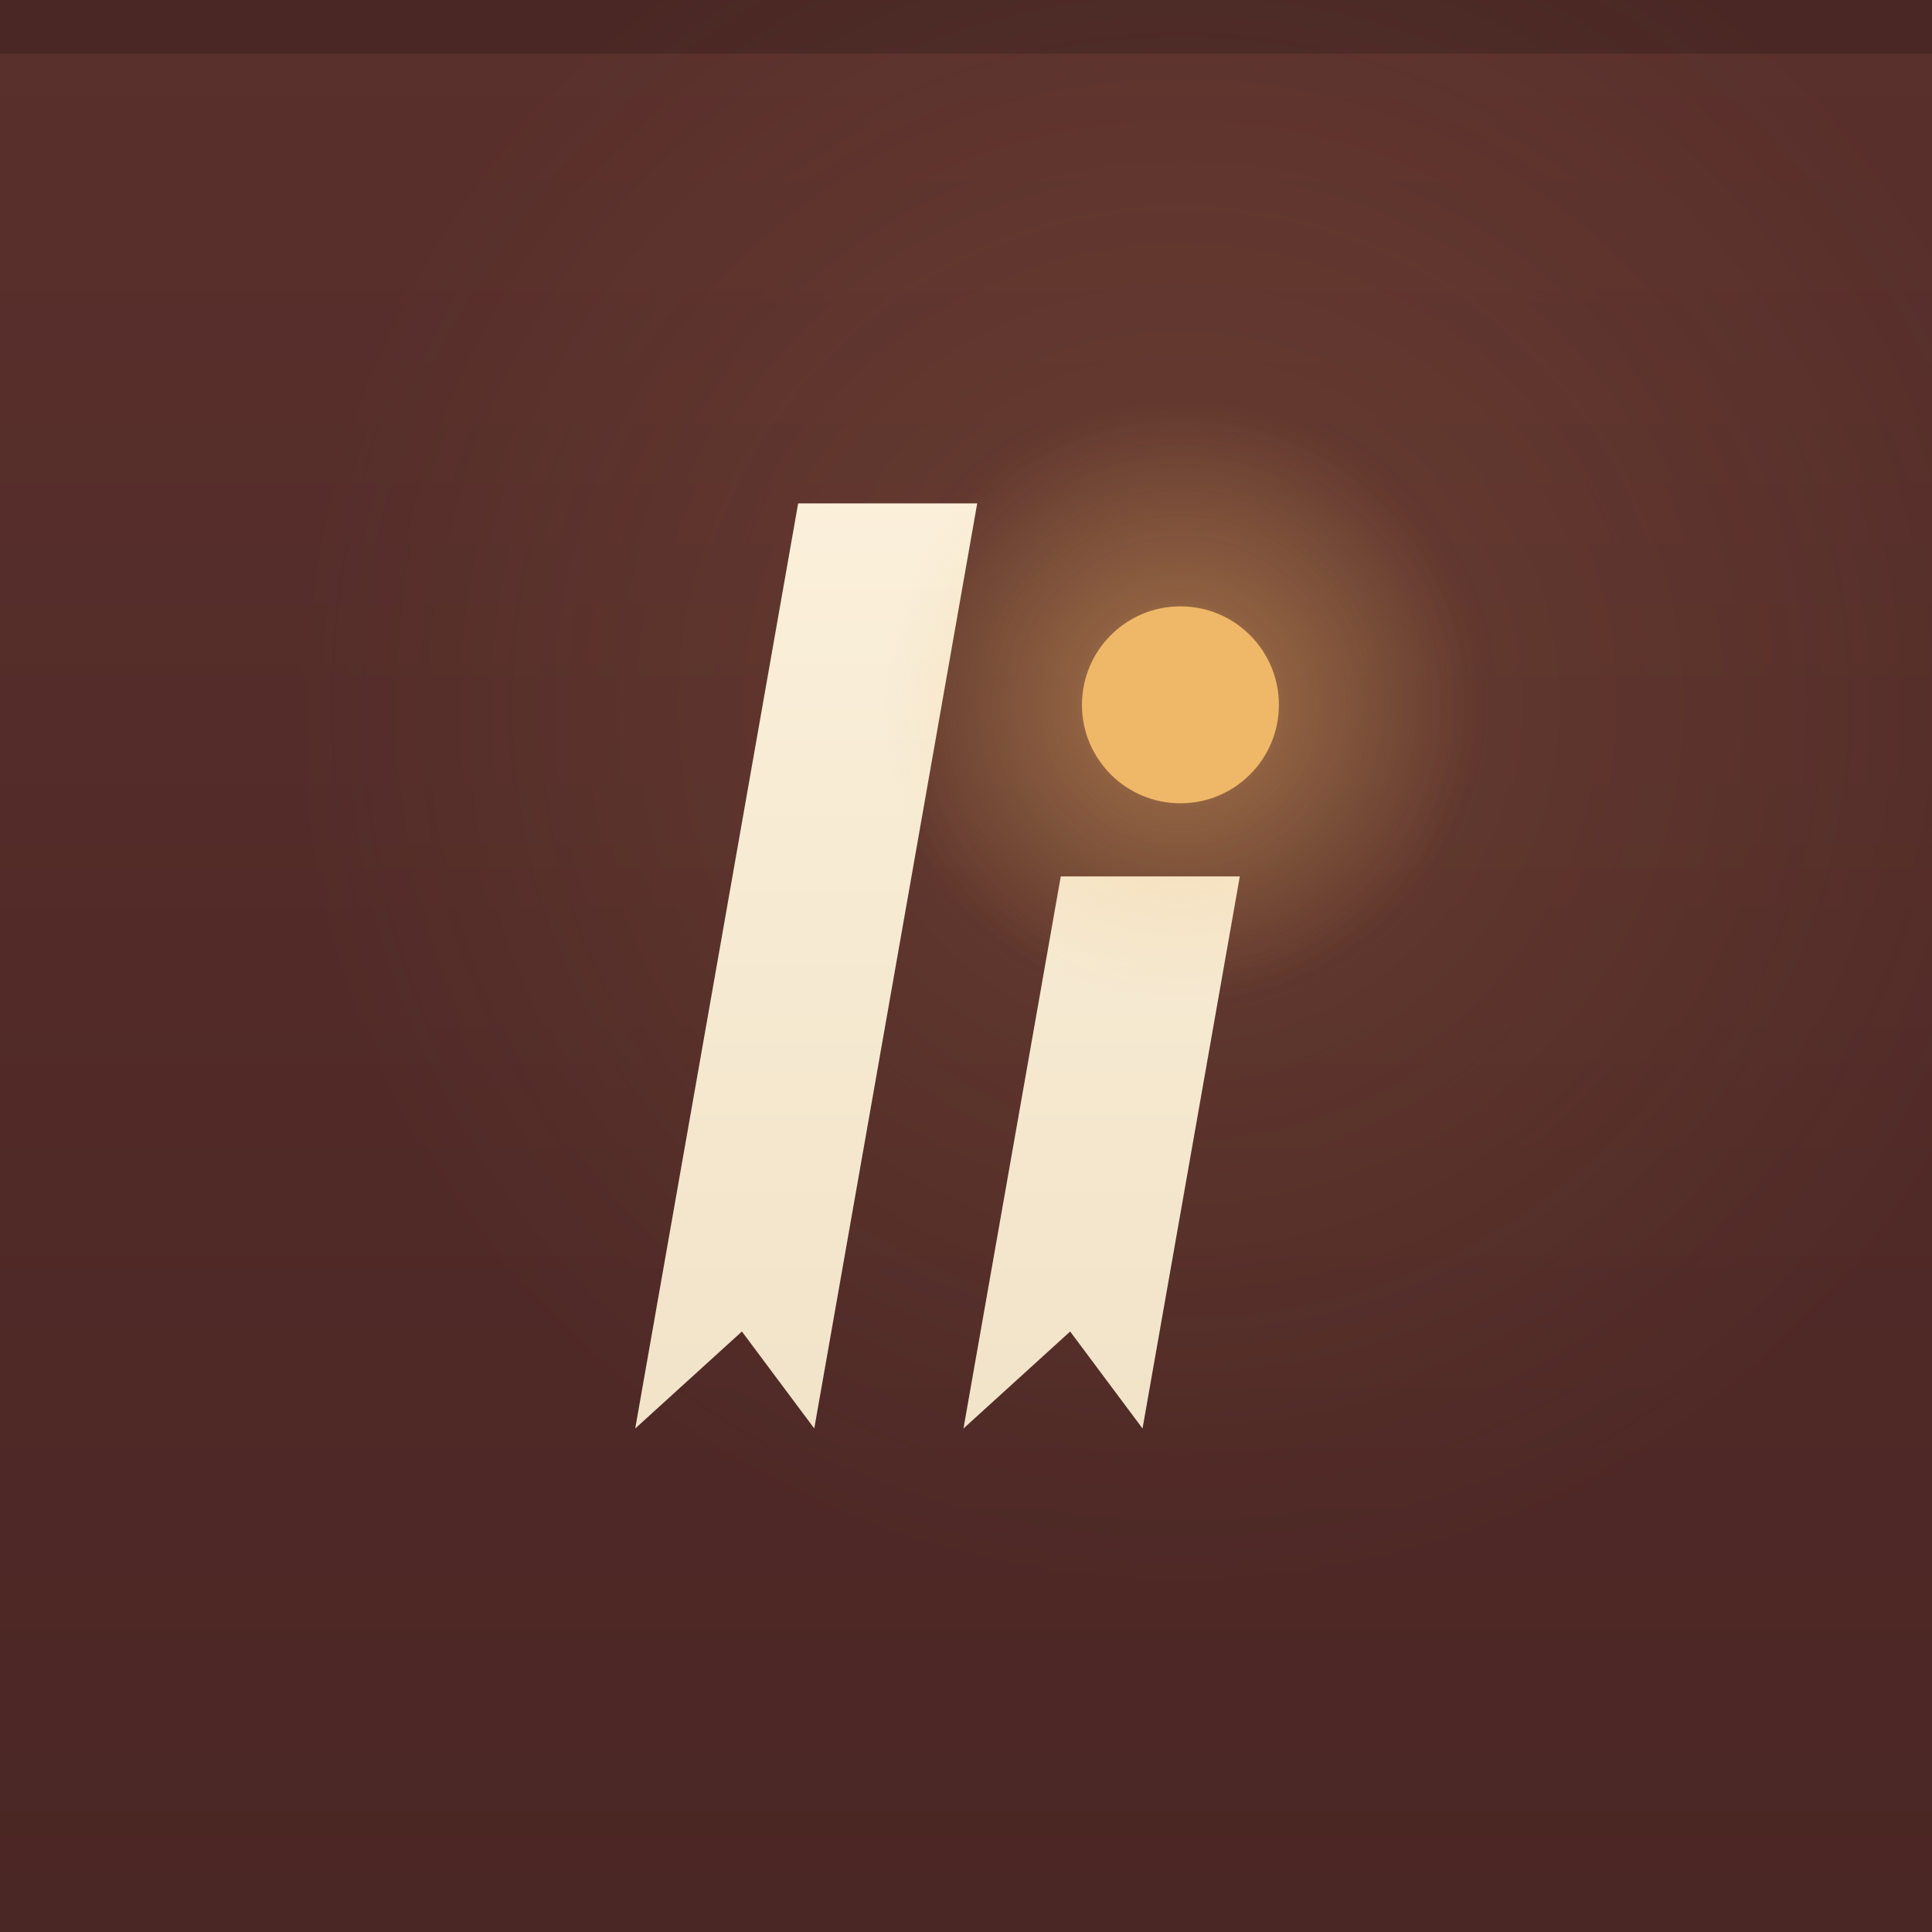
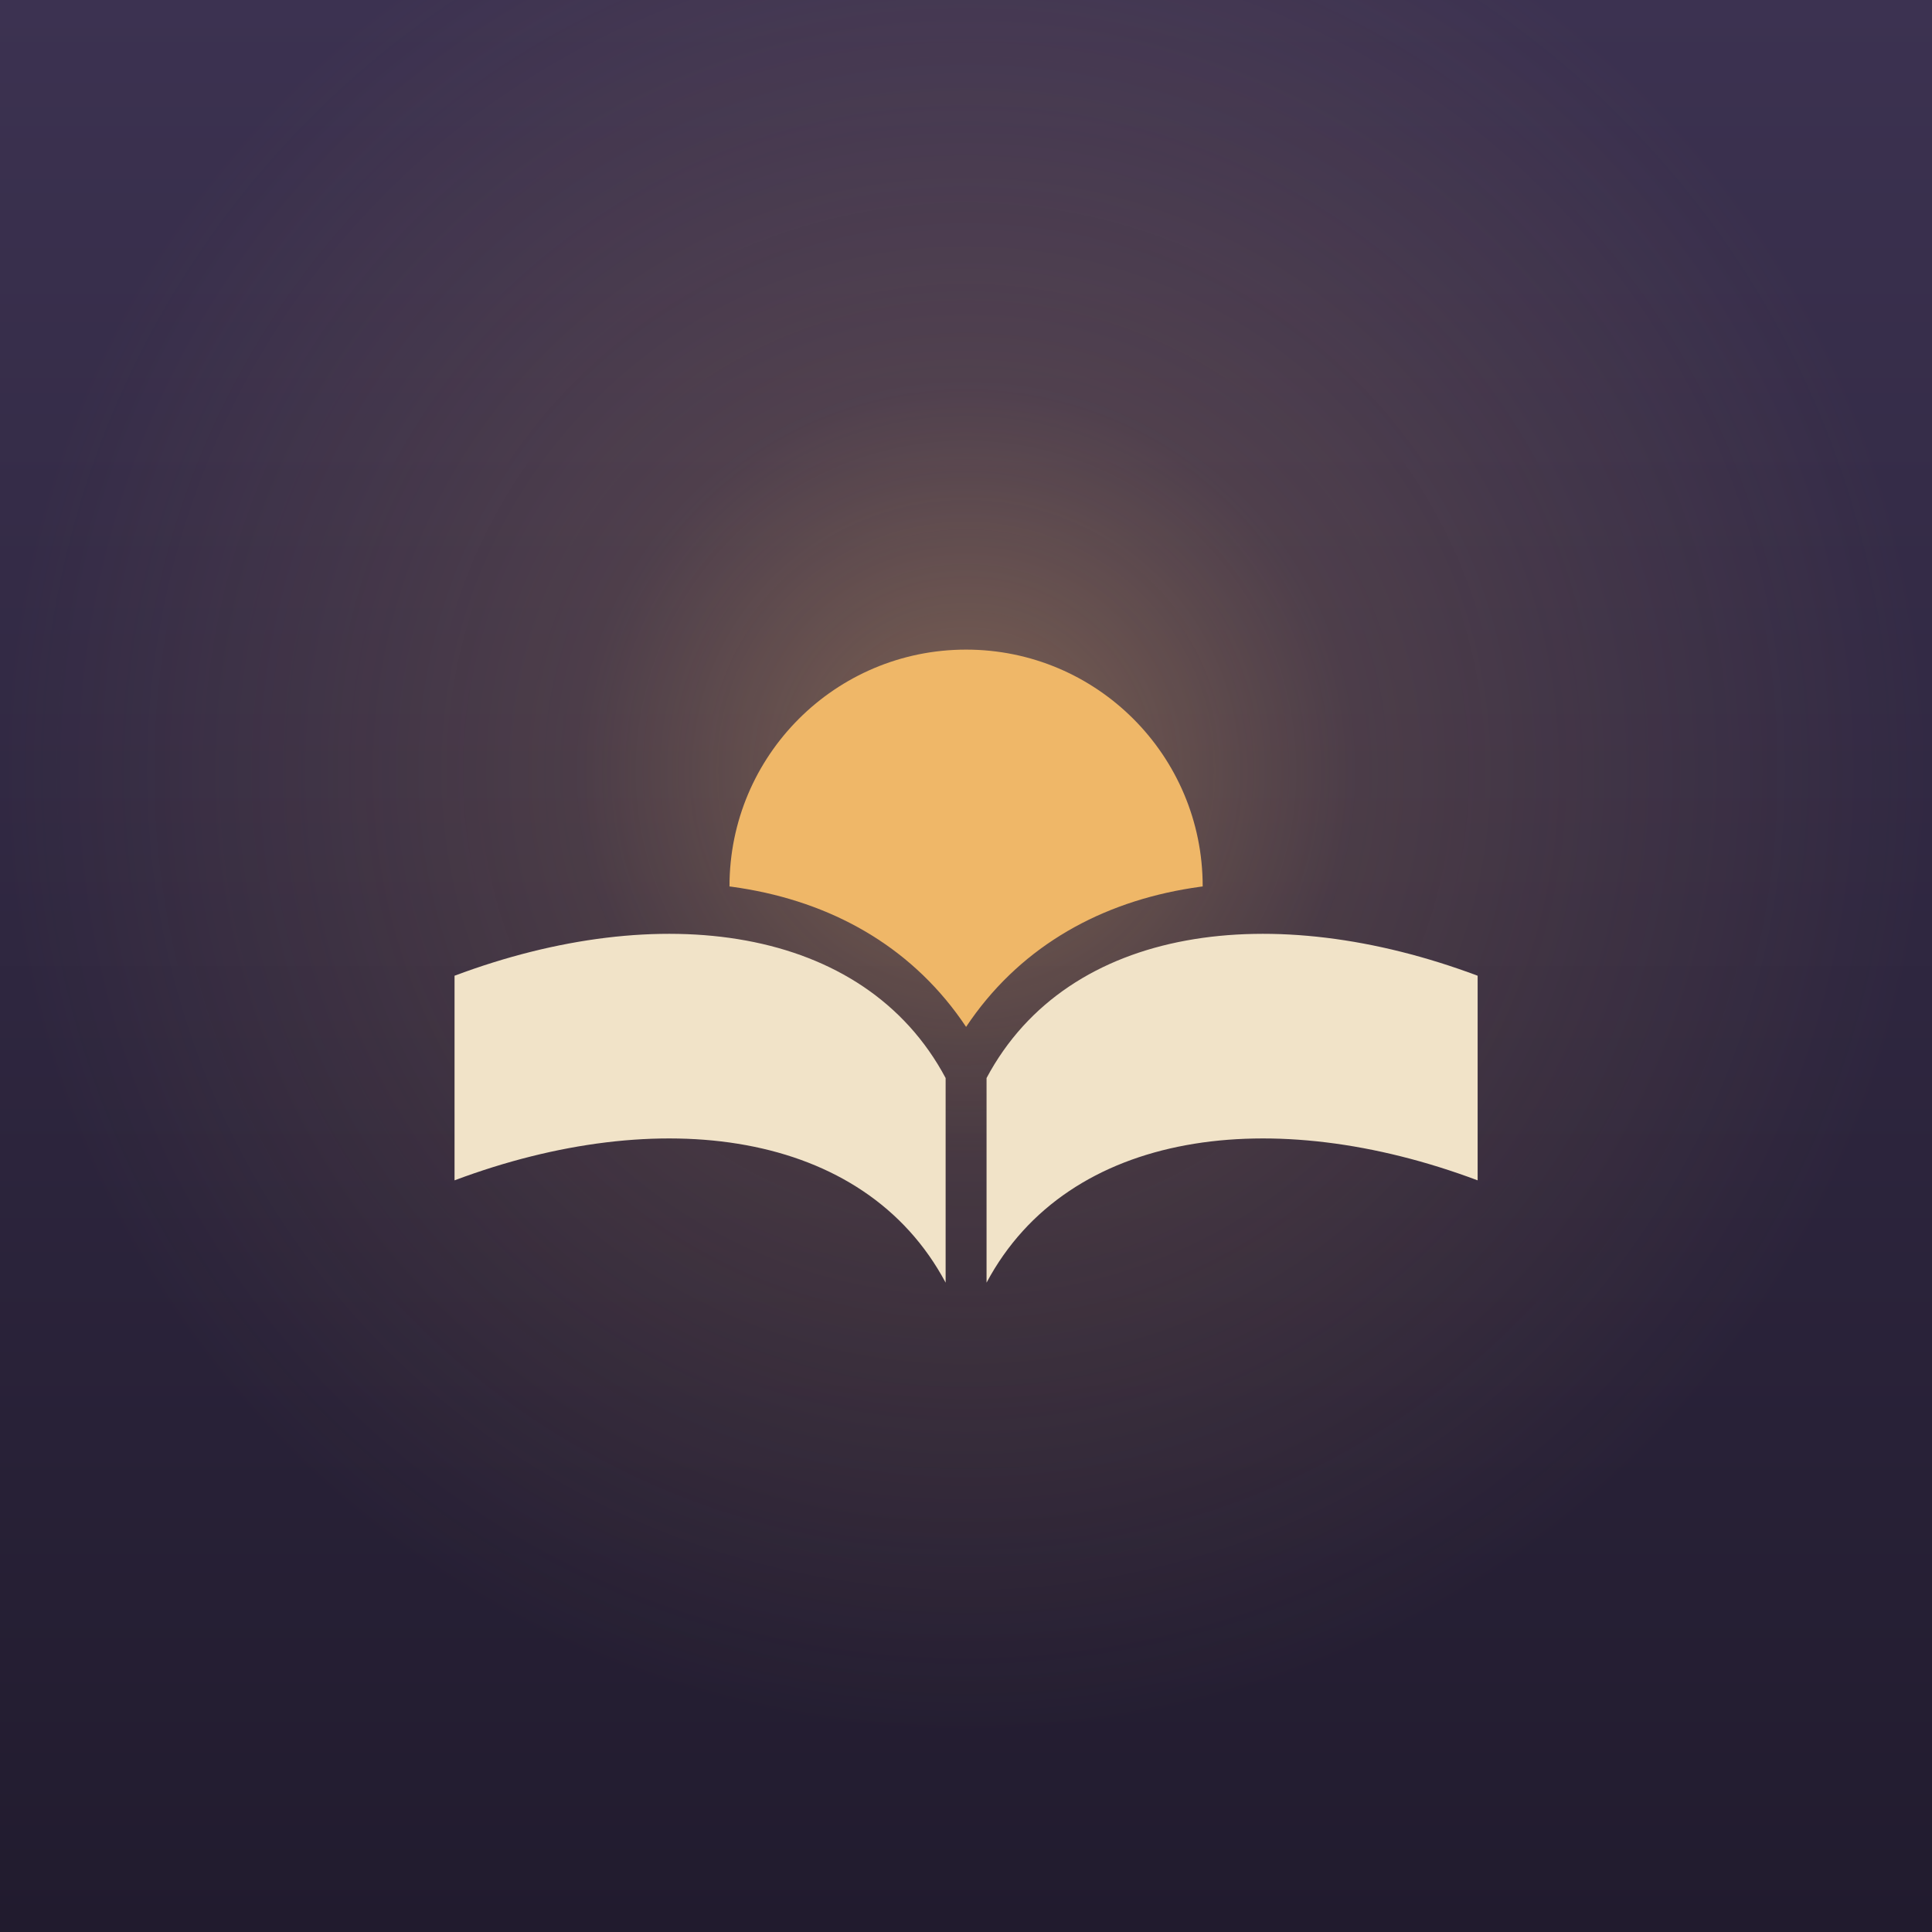
<svg xmlns="http://www.w3.org/2000/svg" viewBox="0 0 108 108" width="108" height="108">
  <defs>
-     <linearGradient id="abgc" x1="0" y1="0" x2="0" y2="108" gradientUnits="userSpaceOnUse">
-       <stop offset="0" stop-color="#5a302c" />
-       <stop offset="1" stop-color="#4a2624" />
+     <linearGradient id="o6abg" x1="0" y1="0" x2="0" y2="108" gradientUnits="userSpaceOnUse">
+       <stop offset="0" stop-color="#3c3251" />
+       <stop offset="1" stop-color="#211b2e" />
    </linearGradient>
-     <radialGradient id="abgb" cx="65.99" cy="39.4" r="50" gradientUnits="userSpaceOnUse">
-       <stop offset="0" stop-color="#efb768" stop-opacity="0.22" />
-       <stop offset="0.35" stop-color="#efb768" stop-opacity="0.077" />
+     <radialGradient id="o6agl" cx="54" cy="43.1" r="54" gradientUnits="userSpaceOnUse">
+       <stop offset="0" stop-color="#efb768" stop-opacity="0.4" />
+       <stop offset="0.4" stop-color="#efb768" stop-opacity="0.14" />
      <stop offset="1" stop-color="#efb768" stop-opacity="0" />
    </radialGradient>
+     <clipPath id="o6ac1">
+       <path d="M0 0H100V58H90C74 52 58 54 50 66C42 54 26 52 10 58H0Z" />
+     </clipPath>
  </defs>
-   <rect width="108" height="108" fill="url(#abgc)" />
-   <rect width="108" height="108" fill="url(#abgb)" />
-   <rect y="0" width="108" height="3" fill="#000" fill-opacity="0.18" />
-   <g transform="matrix(0.83409 0 0 0.83409 10.87 9.79)">
-     <defs>
-       <radialGradient id="afgg" cx="66.08" cy="35.5" r="20" gradientUnits="userSpaceOnUse">
-         <stop offset="0" stop-color="#efb768" stop-opacity="0.7" />
-         <stop offset="0.35" stop-color="#efb768" stop-opacity="0.245" />
-         <stop offset="1" stop-color="#efb768" stop-opacity="0" />
-       </radialGradient>
-       <linearGradient id="afgr" x1="0" y1="20" x2="0" y2="86" gradientUnits="userSpaceOnUse">
-         <stop offset="0" stop-color="#fbf0db" />
-         <stop offset="1" stop-color="#f1e3c8" />
-       </linearGradient>
-     </defs>
-     <path d="M40.46 22L52.46 22L41.54 84L36.69 77.5L29.54 84ZM58.06 47L70.06 47L63.54 84L58.69 77.5L51.54 84Z" fill="url(#afgr)" />
-     <circle cx="66.08" cy="35.5" r="20" fill="url(#afgg)" />
-     <circle cx="66.08" cy="35.5" r="6.6" fill="#efb768" />
+   <rect width="108" height="108" fill="url(#o6abg)" />
+   <rect width="108" height="108" fill="url(#o6agl)" />
+   <g transform="translate(18.26 10.22) scale(0.7149)">
+     <path fill="#f1e3c8" d="M48.4 70C42 58 26 56 10 62V78C26 72 42 74 48.4 86ZM51.6 70C58 58 74 56 90 62V78C74 72 58 74 51.6 86Z" />
+     <path fill="#efb768" clip-path="url(#o6ac1)" d="M50 36.5A18.5 18.5 0 1 1 50 73.5A18.5 18.5 0 1 1 50 36.5Z" />
  </g>
</svg>
